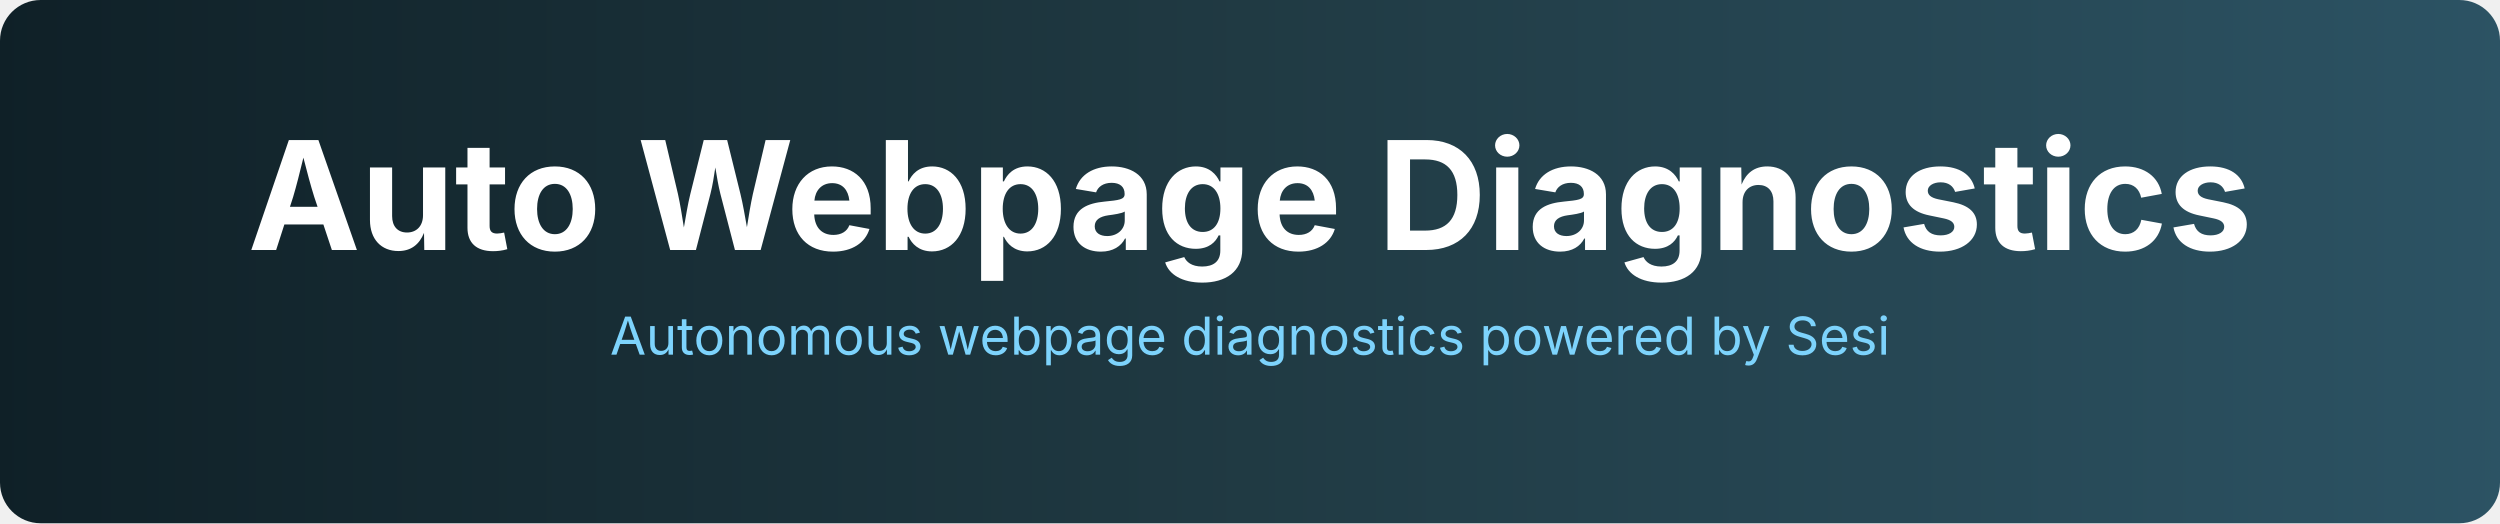
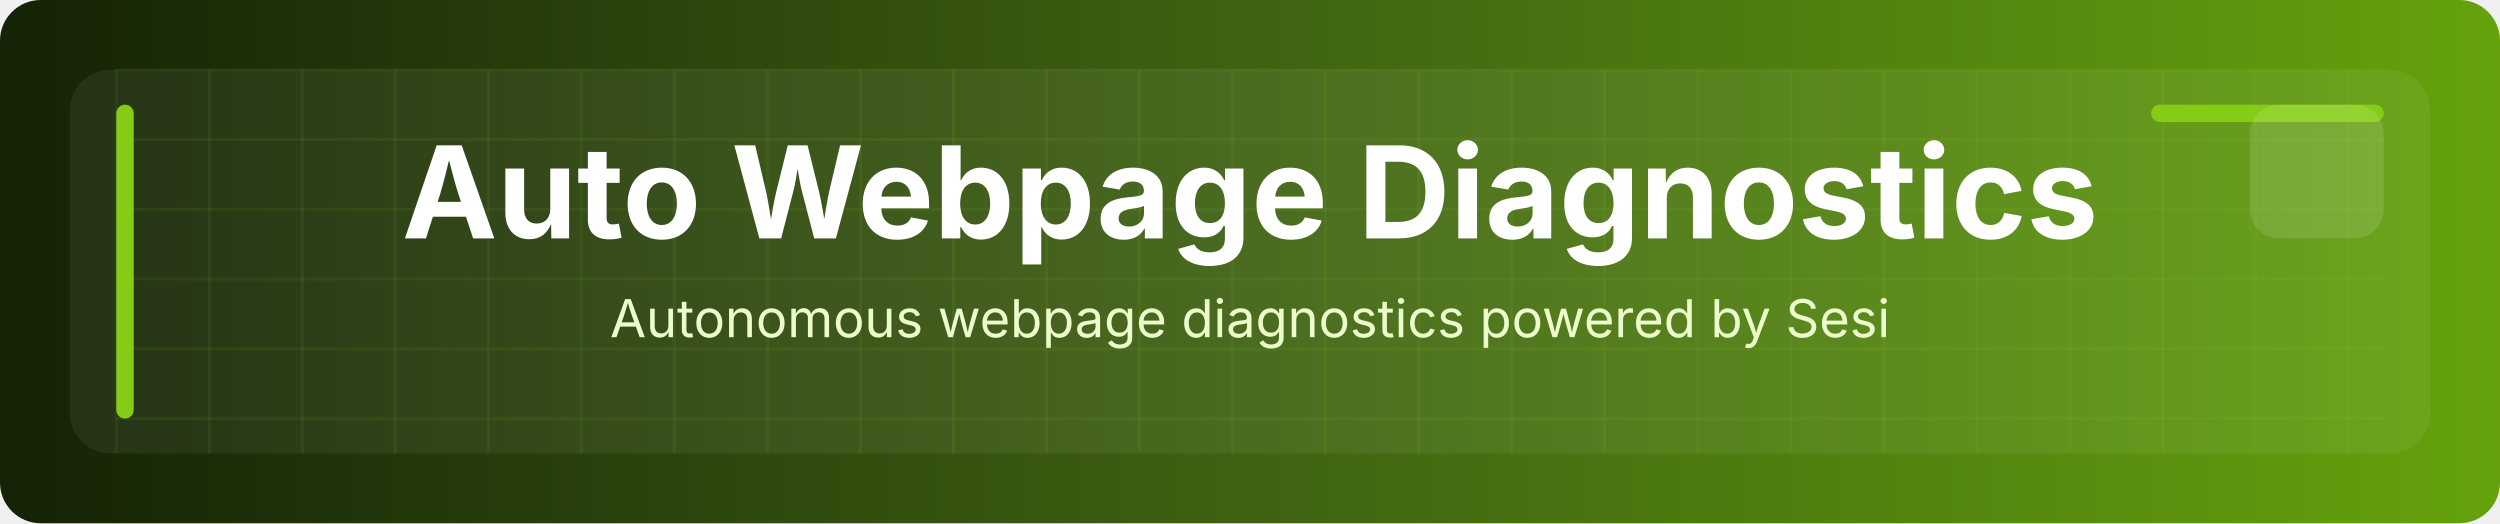
<svg xmlns="http://www.w3.org/2000/svg" width="860" height="180">
  <defs>
-     <linearGradient id="bg" x1="0%" y1="0%" x2="100%" y2="0%">
-       <stop offset="0%" stop-color="#0f2027" />
-       <stop offset="50%" stop-color="#203a43" />
-       <stop offset="100%" stop-color="#2c5364" />
+     <linearGradient id="bg" y2="0%" x2="100%" y1="0%" x1="0%">
+       <stop offset="0%" stop-color="#142206" />
+       <stop offset="50%" stop-color="#3f6212" />
+       <stop offset="100%" stop-color="#65a30d" />
    </linearGradient>
  </defs>
-   <rect x="0" y="0" width="860" height="180" fill="url(#bg)" rx="14" ry="14" />
-   <text x="430" y="86" font-size="52" fill="#ffffff" text-anchor="middle" font-family="system-ui, -apple-system, sans-serif" font-weight="700">Auto Webpage Diagnostics</text>
-   <text x="430" y="122" font-size="18" fill="#7dd3fc" text-anchor="middle" font-family="system-ui, -apple-system, sans-serif" font-weight="400">Autonomous webpage diagnostics powered by Sesi</text>
+   <rect x="0" y="0" width="860" height="180" fill="url(#bg)" ry="14" rx="14" />
+   <line x1="40" y1="24" x2="40" y2="156" stroke="#84cc16" opacity="0.08" stroke-width="1" />
+   <line x1="72" y1="24" x2="72" y2="156" stroke="#84cc16" opacity="0.08" stroke-width="1" />
+   <line x1="104" y1="24" x2="104" y2="156" stroke="#84cc16" opacity="0.08" stroke-width="1" />
+   <line x1="136" y1="24" x2="136" y2="156" stroke="#84cc16" opacity="0.08" stroke-width="1" />
+   <line x1="168" y1="24" x2="168" y2="156" stroke="#84cc16" opacity="0.08" stroke-width="1" />
+   <line x1="200" y1="24" x2="200" y2="156" stroke="#84cc16" opacity="0.08" stroke-width="1" />
+   <line x1="232" y1="24" x2="232" y2="156" stroke="#84cc16" opacity="0.08" stroke-width="1" />
+   <line x1="264" y1="24" x2="264" y2="156" stroke="#84cc16" opacity="0.08" stroke-width="1" />
+   <line x1="296" y1="24" x2="296" y2="156" stroke="#84cc16" opacity="0.08" stroke-width="1" />
+   <line x1="328" y1="24" x2="328" y2="156" stroke="#84cc16" opacity="0.08" stroke-width="1" />
+   <line x1="360" y1="24" x2="360" y2="156" stroke="#84cc16" opacity="0.08" stroke-width="1" />
+   <line x1="392" y1="24" x2="392" y2="156" stroke="#84cc16" opacity="0.08" stroke-width="1" />
+   <line x1="424" y1="24" x2="424" y2="156" stroke="#84cc16" opacity="0.08" stroke-width="1" />
+   <line x1="456" y1="24" x2="456" y2="156" stroke="#84cc16" opacity="0.08" stroke-width="1" />
+   <line x1="488" y1="24" x2="488" y2="156" stroke="#84cc16" opacity="0.08" stroke-width="1" />
+   <line x1="520" y1="24" x2="520" y2="156" stroke="#84cc16" opacity="0.08" stroke-width="1" />
+   <line x1="552" y1="24" x2="552" y2="156" stroke="#84cc16" opacity="0.08" stroke-width="1" />
+   <line x1="584" y1="24" x2="584" y2="156" stroke="#84cc16" opacity="0.08" stroke-width="1" />
+   <line x1="616" y1="24" x2="616" y2="156" stroke="#84cc16" opacity="0.08" stroke-width="1" />
+   <line x1="648" y1="24" x2="648" y2="156" stroke="#84cc16" opacity="0.08" stroke-width="1" />
+   <line x1="680" y1="24" x2="680" y2="156" stroke="#84cc16" opacity="0.08" stroke-width="1" />
+   <line x1="712" y1="24" x2="712" y2="156" stroke="#84cc16" opacity="0.08" stroke-width="1" />
+   <line x1="744" y1="24" x2="744" y2="156" stroke="#84cc16" opacity="0.08" stroke-width="1" />
+   <line x1="776" y1="24" x2="776" y2="156" stroke="#84cc16" opacity="0.08" stroke-width="1" />
+   <line x1="808" y1="24" x2="808" y2="156" stroke="#84cc16" opacity="0.08" stroke-width="1" />
+   <line x1="40" y1="24" x2="820" y2="24" stroke="#84cc16" opacity="0.08" stroke-width="1" />
+   <line x1="40" y1="48" x2="820" y2="48" stroke="#84cc16" opacity="0.08" stroke-width="1" />
+   <line x1="40" y1="72" x2="820" y2="72" stroke="#84cc16" opacity="0.08" stroke-width="1" />
+   <line x1="40" y1="96" x2="820" y2="96" stroke="#84cc16" opacity="0.08" stroke-width="1" />
+   <line x1="40" y1="120" x2="820" y2="120" stroke="#84cc16" opacity="0.08" stroke-width="1" />
+   <line x1="40" y1="144" x2="820" y2="144" stroke="#84cc16" opacity="0.08" stroke-width="1" />
+   <rect x="24" y="24" width="812" height="132" fill="rgba(255,255,255,0.06)" ry="14" rx="14" />
+   <rect x="40" y="36" width="6" height="108" fill="#84cc16" ry="3" rx="3" />
+   <rect x="740" y="36" width="80" height="6" fill="#84cc16" ry="3" rx="3" />
+   <rect x="774" y="36" width="46" height="46" fill="rgba(255,255,255,0.12)" ry="10" rx="10" />
+   <text x="430" y="82" font-size="44" fill="#ffffff" font-weight="700" font-family="system-ui, -apple-system, sans-serif" text-anchor="middle">Auto Webpage Diagnostics</text>
+   <text x="430" y="116" font-size="18" fill="#ecfccb" font-weight="400" font-family="system-ui, -apple-system, sans-serif" text-anchor="middle">Autonomous webpage diagnostics powered by Sesi</text>
</svg>
